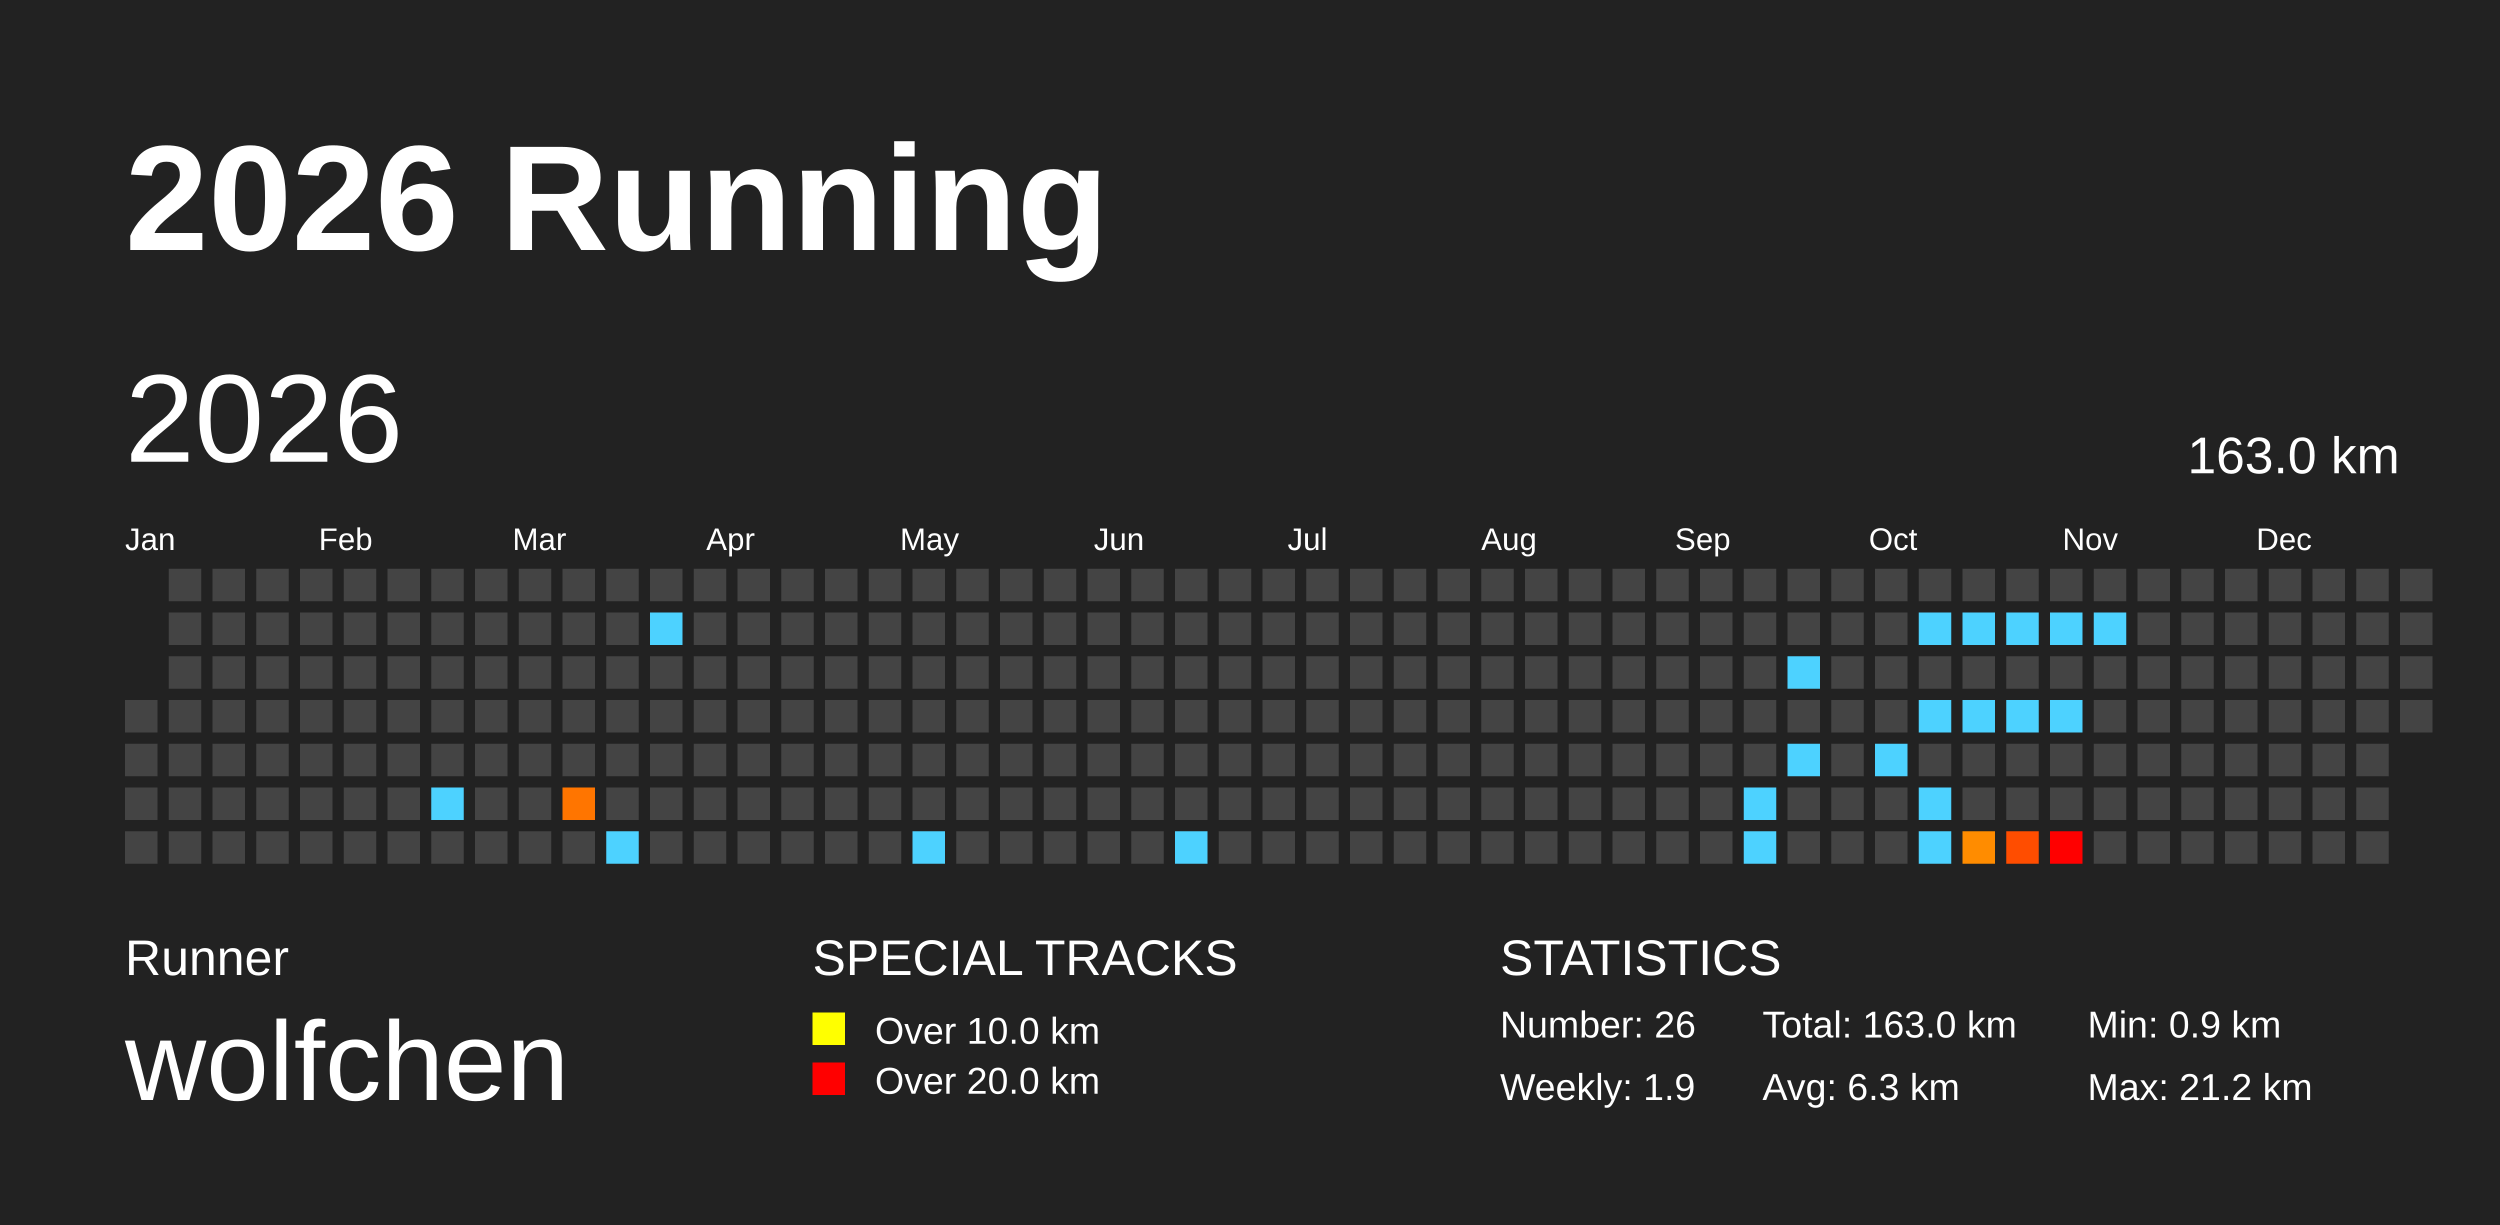
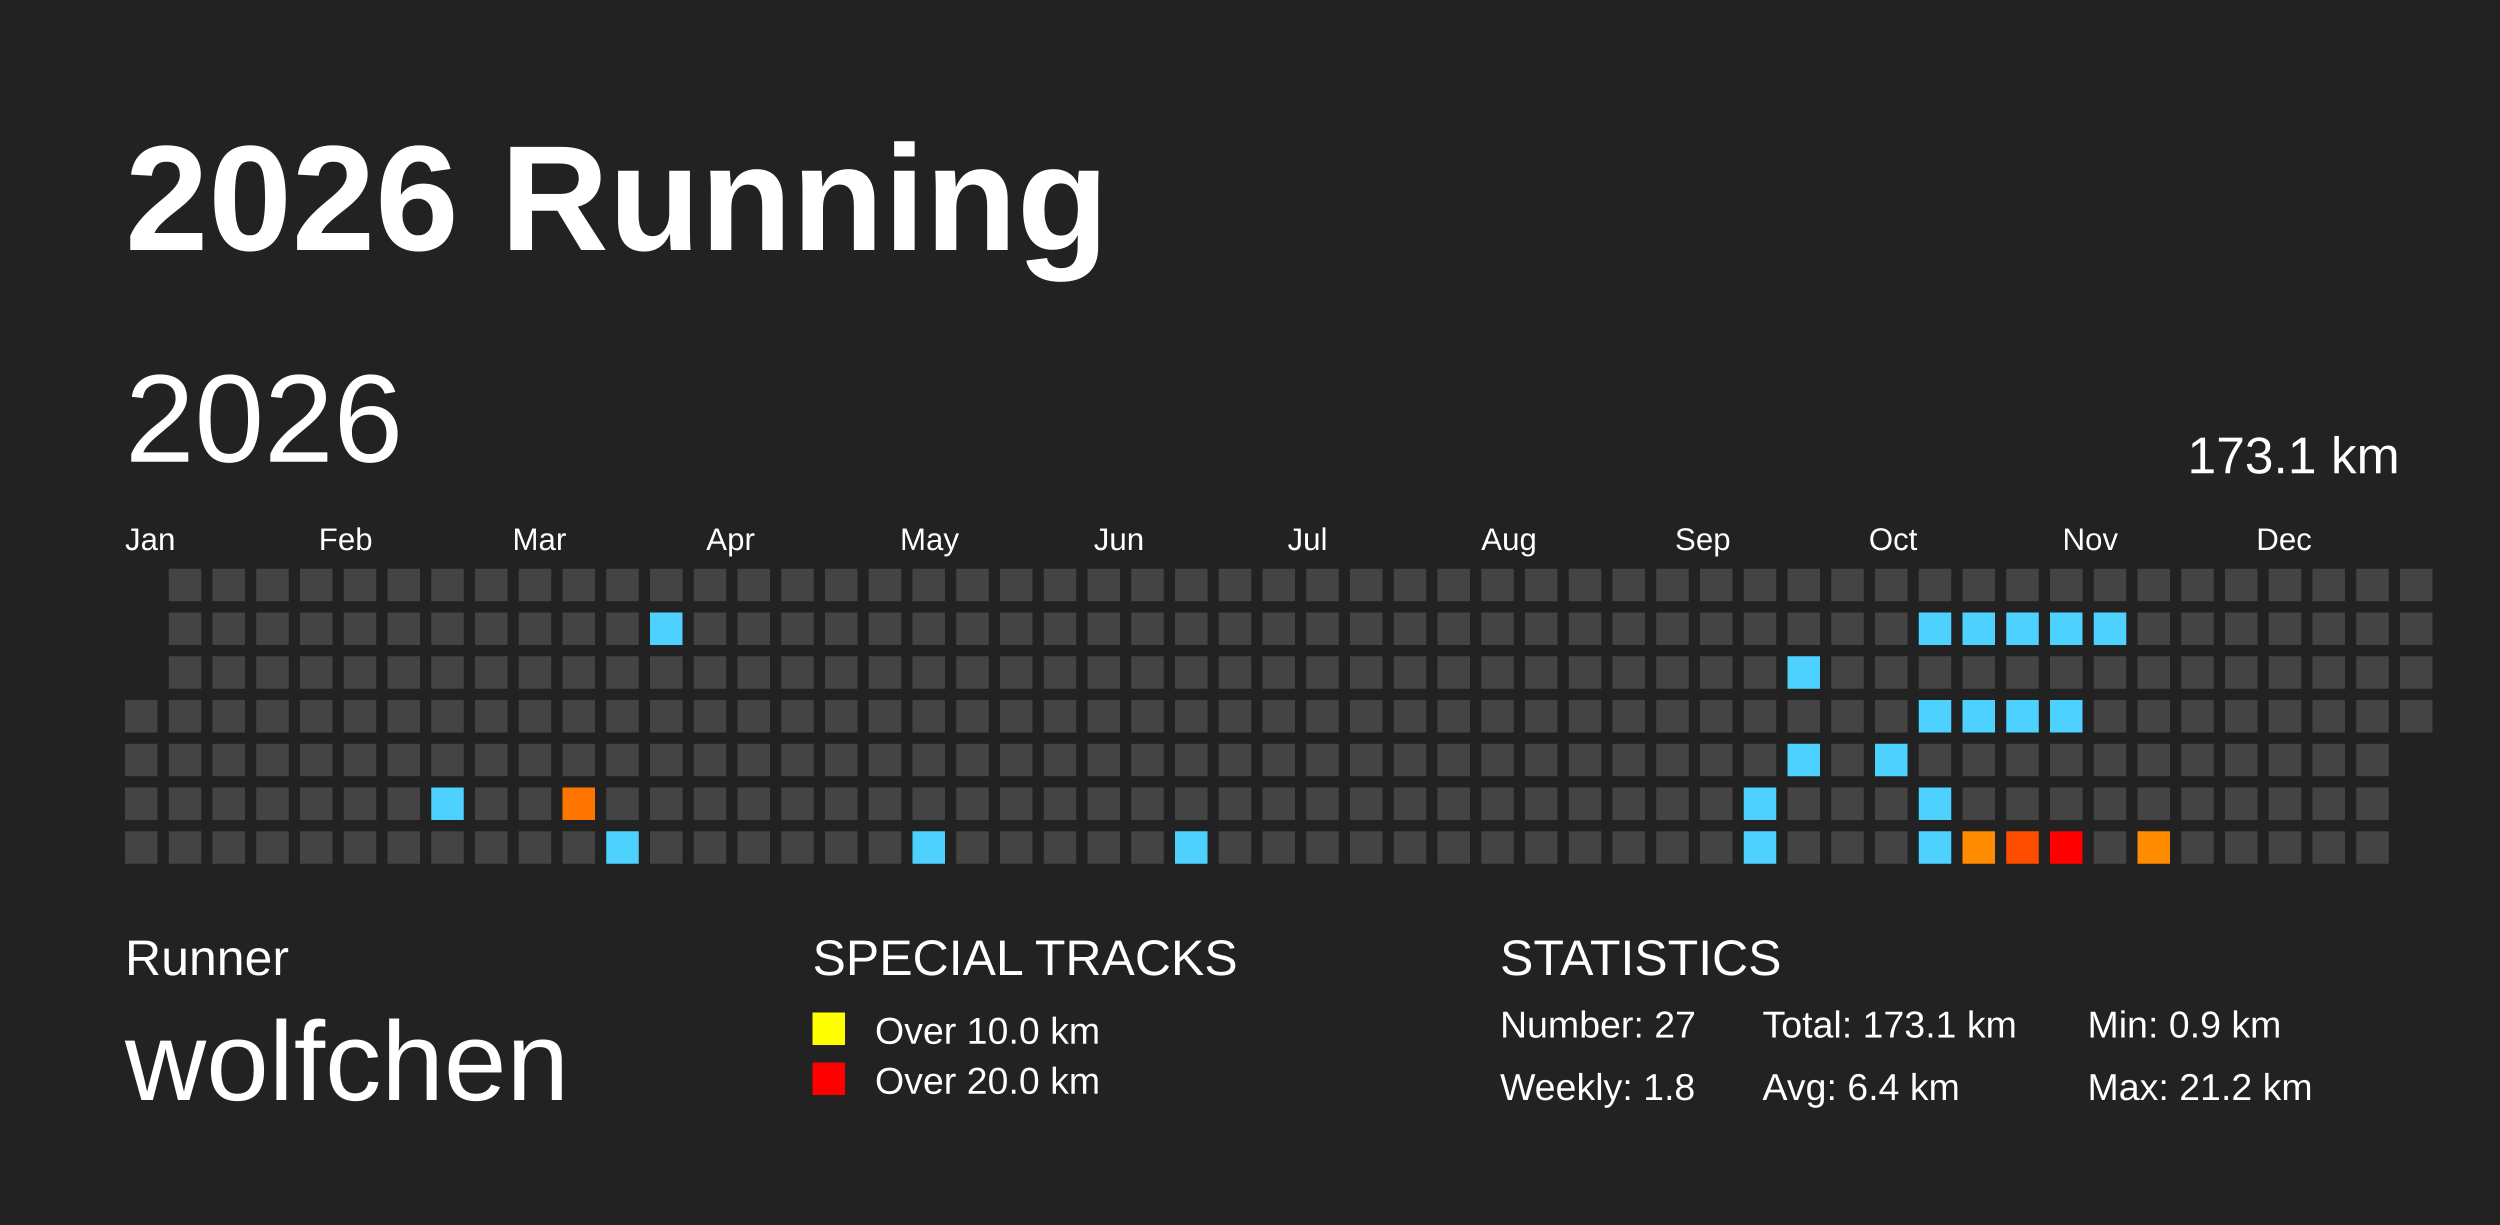
<svg xmlns="http://www.w3.org/2000/svg" baseProfile="full" height="98mm" version="1.1" viewBox="0,0,200,98" width="200mm">
  <defs />
  <rect fill="#222222" height="98" width="200" x="0" y="0" />
  <text fill="#FFFFFF" style="font-size:12px; font-family:Arial; font-weight:bold;" x="10" y="20">2026 Running</text>
  <text fill="#FFFFFF" style="font-size:4px; font-family:Arial" x="10" y="78">Runner</text>
  <text fill="#FFFFFF" style="font-size:9px; font-family:Arial" x="10" y="88">wolfchen</text>
  <text fill="#FFFFFF" style="font-size:4px; font-family:Arial" x="65" y="78">SPECIAL TRACKS</text>
  <rect fill="yellow" height="2.6" width="2.6" x="65" y="81" />
  <text fill="#FFFFFF" style="font-size:3px; font-family:Arial" x="70" y="83.5">Over 10.0 km</text>
  <rect fill="red" height="2.6" width="2.6" x="65" y="85" />
  <text fill="#FFFFFF" style="font-size:3px; font-family:Arial" x="70" y="87.5">Over 20.0 km</text>
  <text fill="#FFFFFF" style="font-size:4px; font-family:Arial" x="120" y="78">STATISTICS</text>
-   <text fill="#FFFFFF" style="font-size:3px; font-family:Arial" x="120" y="83">Number: 26</text>
-   <text fill="#FFFFFF" style="font-size:3px; font-family:Arial" x="120" y="88">Weekly: 1.9</text>
-   <text fill="#FFFFFF" style="font-size:3px; font-family:Arial" x="141" y="83">Total: 163.0 km</text>
-   <text fill="#FFFFFF" style="font-size:3px; font-family:Arial" x="141" y="88">Avg: 6.3 km</text>
+   <text fill="#FFFFFF" style="font-size:3px; font-family:Arial" x="120" y="83">Number: 27</text>
+   <text fill="#FFFFFF" style="font-size:3px; font-family:Arial" x="120" y="88">Weekly: 1.8</text>
+   <text fill="#FFFFFF" style="font-size:3px; font-family:Arial" x="141" y="83">Total: 173.1 km</text>
+   <text fill="#FFFFFF" style="font-size:3px; font-family:Arial" x="141" y="88">Avg: 6.4 km</text>
  <text fill="#FFFFFF" style="font-size:3px; font-family:Arial" x="167" y="83">Min: 0.9 km</text>
  <text fill="#FFFFFF" style="font-size:3px; font-family:Arial" x="167" y="88">Max: 21.2 km</text>
  <text dominant-baseline="hanging" fill="#FFFFFF" style="font-size:10.0px; font-family:Arial;" x="10" y="30">2026</text>
-   <text dominant-baseline="hanging" fill="#FFFFFF" style="font-size:4.125px; font-family:Arial;" x="175" y="35">163.0 km</text>
+   <text dominant-baseline="hanging" fill="#FFFFFF" style="font-size:4.125px; font-family:Arial;" x="175" y="35">173.1 km</text>
  <text fill="#FFFFFF" style="font-size:2.5px; font-family:Arial" x="10.0" y="44">Jan</text>
  <text fill="#FFFFFF" style="font-size:2.5px; font-family:Arial" x="25.5" y="44">Feb</text>
  <text fill="#FFFFFF" style="font-size:2.5px; font-family:Arial" x="41.0" y="44">Mar</text>
  <text fill="#FFFFFF" style="font-size:2.5px; font-family:Arial" x="56.5" y="44">Apr</text>
  <text fill="#FFFFFF" style="font-size:2.5px; font-family:Arial" x="72.0" y="44">May</text>
  <text fill="#FFFFFF" style="font-size:2.5px; font-family:Arial" x="87.5" y="44">Jun</text>
  <text fill="#FFFFFF" style="font-size:2.5px; font-family:Arial" x="103.0" y="44">Jul</text>
  <text fill="#FFFFFF" style="font-size:2.5px; font-family:Arial" x="118.5" y="44">Aug</text>
  <text fill="#FFFFFF" style="font-size:2.5px; font-family:Arial" x="134.0" y="44">Sep</text>
  <text fill="#FFFFFF" style="font-size:2.5px; font-family:Arial" x="149.5" y="44">Oct</text>
  <text fill="#FFFFFF" style="font-size:2.5px; font-family:Arial" x="165.0" y="44">Nov</text>
  <text fill="#FFFFFF" style="font-size:2.5px; font-family:Arial" x="180.5" y="44">Dec</text>
  <rect fill="#444444" height="2.6" width="2.6" x="10.0" y="56.0" />
  <rect fill="#444444" height="2.6" width="2.6" x="10.0" y="59.5" />
  <rect fill="#444444" height="2.6" width="2.6" x="10.0" y="63.0" />
  <rect fill="#444444" height="2.6" width="2.6" x="10.0" y="66.5" />
  <rect fill="#444444" height="2.6" width="2.6" x="13.5" y="45.5" />
  <rect fill="#444444" height="2.6" width="2.6" x="13.5" y="49.0" />
  <rect fill="#444444" height="2.6" width="2.6" x="13.5" y="52.5" />
  <rect fill="#444444" height="2.6" width="2.6" x="13.5" y="56.0" />
  <rect fill="#444444" height="2.6" width="2.6" x="13.5" y="59.5" />
  <rect fill="#444444" height="2.6" width="2.6" x="13.5" y="63.0" />
  <rect fill="#444444" height="2.6" width="2.6" x="13.5" y="66.5" />
  <rect fill="#444444" height="2.6" width="2.6" x="17.0" y="45.5" />
  <rect fill="#444444" height="2.6" width="2.6" x="17.0" y="49.0" />
  <rect fill="#444444" height="2.6" width="2.6" x="17.0" y="52.5" />
  <rect fill="#444444" height="2.6" width="2.6" x="17.0" y="56.0" />
  <rect fill="#444444" height="2.6" width="2.6" x="17.0" y="59.5" />
  <rect fill="#444444" height="2.6" width="2.6" x="17.0" y="63.0" />
  <rect fill="#444444" height="2.6" width="2.6" x="17.0" y="66.5" />
  <rect fill="#444444" height="2.6" width="2.6" x="20.5" y="45.5" />
  <rect fill="#444444" height="2.6" width="2.6" x="20.5" y="49.0" />
  <rect fill="#444444" height="2.6" width="2.6" x="20.5" y="52.5" />
  <rect fill="#444444" height="2.6" width="2.6" x="20.5" y="56.0" />
  <rect fill="#444444" height="2.6" width="2.6" x="20.5" y="59.5" />
  <rect fill="#444444" height="2.6" width="2.6" x="20.5" y="63.0" />
  <rect fill="#444444" height="2.6" width="2.6" x="20.5" y="66.5" />
  <rect fill="#444444" height="2.6" width="2.6" x="24.0" y="45.5" />
  <rect fill="#444444" height="2.6" width="2.6" x="24.0" y="49.0" />
  <rect fill="#444444" height="2.6" width="2.6" x="24.0" y="52.5" />
  <rect fill="#444444" height="2.6" width="2.6" x="24.0" y="56.0" />
  <rect fill="#444444" height="2.6" width="2.6" x="24.0" y="59.5" />
  <rect fill="#444444" height="2.6" width="2.6" x="24.0" y="63.0" />
  <rect fill="#444444" height="2.6" width="2.6" x="24.0" y="66.5" />
  <rect fill="#444444" height="2.6" width="2.6" x="27.5" y="45.5" />
  <rect fill="#444444" height="2.6" width="2.6" x="27.5" y="49.0" />
  <rect fill="#444444" height="2.6" width="2.6" x="27.5" y="52.5" />
  <rect fill="#444444" height="2.6" width="2.6" x="27.5" y="56.0" />
  <rect fill="#444444" height="2.6" width="2.6" x="27.5" y="59.5" />
  <rect fill="#444444" height="2.6" width="2.6" x="27.5" y="63.0" />
  <rect fill="#444444" height="2.6" width="2.6" x="27.5" y="66.5" />
  <rect fill="#444444" height="2.6" width="2.6" x="31.0" y="45.5" />
  <rect fill="#444444" height="2.6" width="2.6" x="31.0" y="49.0" />
  <rect fill="#444444" height="2.6" width="2.6" x="31.0" y="52.5" />
  <rect fill="#444444" height="2.6" width="2.6" x="31.0" y="56.0" />
  <rect fill="#444444" height="2.6" width="2.6" x="31.0" y="59.5" />
  <rect fill="#444444" height="2.6" width="2.6" x="31.0" y="63.0" />
  <rect fill="#444444" height="2.6" width="2.6" x="31.0" y="66.5" />
  <rect fill="#444444" height="2.6" width="2.6" x="34.5" y="45.5" />
  <rect fill="#444444" height="2.6" width="2.6" x="34.5" y="49.0" />
  <rect fill="#444444" height="2.6" width="2.6" x="34.5" y="52.5" />
  <rect fill="#444444" height="2.6" width="2.6" x="34.5" y="56.0" />
  <rect fill="#444444" height="2.6" width="2.6" x="34.5" y="59.5" />
  <rect fill="#4dd2ff" height="2.6" width="2.6" x="34.5" y="63.0" />
  <rect fill="#444444" height="2.6" width="2.6" x="34.5" y="66.5" />
  <rect fill="#444444" height="2.6" width="2.6" x="38.0" y="45.5" />
  <rect fill="#444444" height="2.6" width="2.6" x="38.0" y="49.0" />
  <rect fill="#444444" height="2.6" width="2.6" x="38.0" y="52.5" />
  <rect fill="#444444" height="2.6" width="2.6" x="38.0" y="56.0" />
  <rect fill="#444444" height="2.6" width="2.6" x="38.0" y="59.5" />
  <rect fill="#444444" height="2.6" width="2.6" x="38.0" y="63.0" />
  <rect fill="#444444" height="2.6" width="2.6" x="38.0" y="66.5" />
  <rect fill="#444444" height="2.6" width="2.6" x="41.5" y="45.5" />
  <rect fill="#444444" height="2.6" width="2.6" x="41.5" y="49.0" />
  <rect fill="#444444" height="2.6" width="2.6" x="41.5" y="52.5" />
  <rect fill="#444444" height="2.6" width="2.6" x="41.5" y="56.0" />
  <rect fill="#444444" height="2.6" width="2.6" x="41.5" y="59.5" />
  <rect fill="#444444" height="2.6" width="2.6" x="41.5" y="63.0" />
  <rect fill="#444444" height="2.6" width="2.6" x="41.5" y="66.5" />
  <rect fill="#444444" height="2.6" width="2.6" x="45.0" y="45.5" />
  <rect fill="#444444" height="2.6" width="2.6" x="45.0" y="49.0" />
  <rect fill="#444444" height="2.6" width="2.6" x="45.0" y="52.5" />
  <rect fill="#444444" height="2.6" width="2.6" x="45.0" y="56.0" />
  <rect fill="#444444" height="2.6" width="2.6" x="45.0" y="59.5" />
  <rect fill="#ff7500" height="2.6" width="2.6" x="45.0" y="63.0" />
  <rect fill="#444444" height="2.6" width="2.6" x="45.0" y="66.5" />
  <rect fill="#444444" height="2.6" width="2.6" x="48.5" y="45.5" />
  <rect fill="#444444" height="2.6" width="2.6" x="48.5" y="49.0" />
  <rect fill="#444444" height="2.6" width="2.6" x="48.5" y="52.5" />
  <rect fill="#444444" height="2.6" width="2.6" x="48.5" y="56.0" />
  <rect fill="#444444" height="2.6" width="2.6" x="48.5" y="59.5" />
  <rect fill="#444444" height="2.6" width="2.6" x="48.5" y="63.0" />
  <rect fill="#4dd2ff" height="2.6" width="2.6" x="48.5" y="66.5" />
  <rect fill="#444444" height="2.6" width="2.6" x="52.0" y="45.5" />
  <rect fill="#4dd2ff" height="2.6" width="2.6" x="52.0" y="49.0" />
  <rect fill="#444444" height="2.6" width="2.6" x="52.0" y="52.5" />
  <rect fill="#444444" height="2.6" width="2.6" x="52.0" y="56.0" />
  <rect fill="#444444" height="2.6" width="2.6" x="52.0" y="59.5" />
  <rect fill="#444444" height="2.6" width="2.6" x="52.0" y="63.0" />
  <rect fill="#444444" height="2.6" width="2.6" x="52.0" y="66.5" />
  <rect fill="#444444" height="2.6" width="2.6" x="55.5" y="45.5" />
  <rect fill="#444444" height="2.6" width="2.6" x="55.5" y="49.0" />
  <rect fill="#444444" height="2.6" width="2.6" x="55.5" y="52.5" />
  <rect fill="#444444" height="2.6" width="2.6" x="55.5" y="56.0" />
  <rect fill="#444444" height="2.6" width="2.6" x="55.5" y="59.5" />
  <rect fill="#444444" height="2.6" width="2.6" x="55.5" y="63.0" />
  <rect fill="#444444" height="2.6" width="2.6" x="55.5" y="66.5" />
  <rect fill="#444444" height="2.6" width="2.6" x="59.0" y="45.5" />
  <rect fill="#444444" height="2.6" width="2.6" x="59.0" y="49.0" />
  <rect fill="#444444" height="2.6" width="2.6" x="59.0" y="52.5" />
  <rect fill="#444444" height="2.6" width="2.6" x="59.0" y="56.0" />
  <rect fill="#444444" height="2.6" width="2.6" x="59.0" y="59.5" />
  <rect fill="#444444" height="2.6" width="2.6" x="59.0" y="63.0" />
  <rect fill="#444444" height="2.6" width="2.6" x="59.0" y="66.5" />
  <rect fill="#444444" height="2.6" width="2.6" x="62.5" y="45.5" />
  <rect fill="#444444" height="2.6" width="2.6" x="62.5" y="49.0" />
  <rect fill="#444444" height="2.6" width="2.6" x="62.5" y="52.5" />
  <rect fill="#444444" height="2.6" width="2.6" x="62.5" y="56.0" />
  <rect fill="#444444" height="2.6" width="2.6" x="62.5" y="59.5" />
  <rect fill="#444444" height="2.6" width="2.6" x="62.5" y="63.0" />
  <rect fill="#444444" height="2.6" width="2.6" x="62.5" y="66.5" />
  <rect fill="#444444" height="2.6" width="2.6" x="66.0" y="45.5" />
  <rect fill="#444444" height="2.6" width="2.6" x="66.0" y="49.0" />
  <rect fill="#444444" height="2.6" width="2.6" x="66.0" y="52.5" />
  <rect fill="#444444" height="2.6" width="2.6" x="66.0" y="56.0" />
  <rect fill="#444444" height="2.6" width="2.6" x="66.0" y="59.5" />
  <rect fill="#444444" height="2.6" width="2.6" x="66.0" y="63.0" />
  <rect fill="#444444" height="2.6" width="2.6" x="66.0" y="66.5" />
  <rect fill="#444444" height="2.6" width="2.6" x="69.5" y="45.5" />
  <rect fill="#444444" height="2.6" width="2.6" x="69.5" y="49.0" />
  <rect fill="#444444" height="2.6" width="2.6" x="69.5" y="52.5" />
  <rect fill="#444444" height="2.6" width="2.6" x="69.5" y="56.0" />
  <rect fill="#444444" height="2.6" width="2.6" x="69.5" y="59.5" />
  <rect fill="#444444" height="2.6" width="2.6" x="69.5" y="63.0" />
  <rect fill="#444444" height="2.6" width="2.6" x="69.5" y="66.5" />
  <rect fill="#444444" height="2.6" width="2.6" x="73.0" y="45.5" />
  <rect fill="#444444" height="2.6" width="2.6" x="73.0" y="49.0" />
  <rect fill="#444444" height="2.6" width="2.6" x="73.0" y="52.5" />
  <rect fill="#444444" height="2.6" width="2.6" x="73.0" y="56.0" />
  <rect fill="#444444" height="2.6" width="2.6" x="73.0" y="59.5" />
  <rect fill="#444444" height="2.6" width="2.6" x="73.0" y="63.0" />
  <rect fill="#4dd2ff" height="2.6" width="2.6" x="73.0" y="66.5" />
  <rect fill="#444444" height="2.6" width="2.6" x="76.5" y="45.5" />
  <rect fill="#444444" height="2.6" width="2.6" x="76.5" y="49.0" />
  <rect fill="#444444" height="2.6" width="2.6" x="76.5" y="52.5" />
  <rect fill="#444444" height="2.6" width="2.6" x="76.5" y="56.0" />
  <rect fill="#444444" height="2.6" width="2.6" x="76.5" y="59.5" />
  <rect fill="#444444" height="2.6" width="2.6" x="76.5" y="63.0" />
  <rect fill="#444444" height="2.6" width="2.6" x="76.5" y="66.5" />
  <rect fill="#444444" height="2.6" width="2.6" x="80.0" y="45.5" />
  <rect fill="#444444" height="2.6" width="2.6" x="80.0" y="49.0" />
  <rect fill="#444444" height="2.6" width="2.6" x="80.0" y="52.5" />
  <rect fill="#444444" height="2.6" width="2.6" x="80.0" y="56.0" />
  <rect fill="#444444" height="2.6" width="2.6" x="80.0" y="59.5" />
  <rect fill="#444444" height="2.6" width="2.6" x="80.0" y="63.0" />
  <rect fill="#444444" height="2.6" width="2.6" x="80.0" y="66.5" />
  <rect fill="#444444" height="2.6" width="2.6" x="83.5" y="45.5" />
  <rect fill="#444444" height="2.6" width="2.6" x="83.5" y="49.0" />
  <rect fill="#444444" height="2.6" width="2.6" x="83.5" y="52.5" />
  <rect fill="#444444" height="2.6" width="2.6" x="83.5" y="56.0" />
  <rect fill="#444444" height="2.6" width="2.6" x="83.5" y="59.5" />
  <rect fill="#444444" height="2.6" width="2.6" x="83.5" y="63.0" />
  <rect fill="#444444" height="2.6" width="2.6" x="83.5" y="66.5" />
  <rect fill="#444444" height="2.6" width="2.6" x="87.0" y="45.5" />
  <rect fill="#444444" height="2.6" width="2.6" x="87.0" y="49.0" />
  <rect fill="#444444" height="2.6" width="2.6" x="87.0" y="52.5" />
  <rect fill="#444444" height="2.6" width="2.6" x="87.0" y="56.0" />
  <rect fill="#444444" height="2.6" width="2.6" x="87.0" y="59.5" />
  <rect fill="#444444" height="2.6" width="2.6" x="87.0" y="63.0" />
  <rect fill="#444444" height="2.6" width="2.6" x="87.0" y="66.5" />
  <rect fill="#444444" height="2.6" width="2.6" x="90.5" y="45.5" />
  <rect fill="#444444" height="2.6" width="2.6" x="90.5" y="49.0" />
  <rect fill="#444444" height="2.6" width="2.6" x="90.5" y="52.5" />
  <rect fill="#444444" height="2.6" width="2.6" x="90.5" y="56.0" />
  <rect fill="#444444" height="2.6" width="2.6" x="90.5" y="59.5" />
  <rect fill="#444444" height="2.6" width="2.6" x="90.5" y="63.0" />
  <rect fill="#444444" height="2.6" width="2.6" x="90.5" y="66.5" />
  <rect fill="#444444" height="2.6" width="2.6" x="94.0" y="45.5" />
  <rect fill="#444444" height="2.6" width="2.6" x="94.0" y="49.0" />
  <rect fill="#444444" height="2.6" width="2.6" x="94.0" y="52.5" />
  <rect fill="#444444" height="2.6" width="2.6" x="94.0" y="56.0" />
  <rect fill="#444444" height="2.6" width="2.6" x="94.0" y="59.5" />
  <rect fill="#444444" height="2.6" width="2.6" x="94.0" y="63.0" />
  <rect fill="#4dd2ff" height="2.6" width="2.6" x="94.0" y="66.5" />
  <rect fill="#444444" height="2.6" width="2.6" x="97.5" y="45.5" />
  <rect fill="#444444" height="2.6" width="2.6" x="97.5" y="49.0" />
  <rect fill="#444444" height="2.6" width="2.6" x="97.5" y="52.5" />
  <rect fill="#444444" height="2.6" width="2.6" x="97.5" y="56.0" />
  <rect fill="#444444" height="2.6" width="2.6" x="97.5" y="59.5" />
  <rect fill="#444444" height="2.6" width="2.6" x="97.5" y="63.0" />
  <rect fill="#444444" height="2.6" width="2.6" x="97.5" y="66.5" />
  <rect fill="#444444" height="2.6" width="2.6" x="101.0" y="45.5" />
  <rect fill="#444444" height="2.6" width="2.6" x="101.0" y="49.0" />
  <rect fill="#444444" height="2.6" width="2.6" x="101.0" y="52.5" />
  <rect fill="#444444" height="2.6" width="2.6" x="101.0" y="56.0" />
  <rect fill="#444444" height="2.6" width="2.6" x="101.0" y="59.5" />
  <rect fill="#444444" height="2.6" width="2.6" x="101.0" y="63.0" />
  <rect fill="#444444" height="2.6" width="2.6" x="101.0" y="66.5" />
  <rect fill="#444444" height="2.6" width="2.6" x="104.5" y="45.5" />
  <rect fill="#444444" height="2.6" width="2.6" x="104.5" y="49.0" />
  <rect fill="#444444" height="2.6" width="2.6" x="104.5" y="52.5" />
  <rect fill="#444444" height="2.6" width="2.6" x="104.5" y="56.0" />
  <rect fill="#444444" height="2.6" width="2.6" x="104.5" y="59.5" />
  <rect fill="#444444" height="2.6" width="2.6" x="104.5" y="63.0" />
  <rect fill="#444444" height="2.6" width="2.6" x="104.5" y="66.5" />
  <rect fill="#444444" height="2.6" width="2.6" x="108.0" y="45.5" />
  <rect fill="#444444" height="2.6" width="2.6" x="108.0" y="49.0" />
  <rect fill="#444444" height="2.6" width="2.6" x="108.0" y="52.5" />
  <rect fill="#444444" height="2.6" width="2.6" x="108.0" y="56.0" />
  <rect fill="#444444" height="2.6" width="2.6" x="108.0" y="59.5" />
  <rect fill="#444444" height="2.6" width="2.6" x="108.0" y="63.0" />
  <rect fill="#444444" height="2.6" width="2.6" x="108.0" y="66.5" />
  <rect fill="#444444" height="2.6" width="2.6" x="111.5" y="45.5" />
  <rect fill="#444444" height="2.6" width="2.6" x="111.5" y="49.0" />
  <rect fill="#444444" height="2.6" width="2.6" x="111.5" y="52.5" />
  <rect fill="#444444" height="2.6" width="2.6" x="111.5" y="56.0" />
  <rect fill="#444444" height="2.6" width="2.6" x="111.5" y="59.5" />
  <rect fill="#444444" height="2.6" width="2.6" x="111.5" y="63.0" />
  <rect fill="#444444" height="2.6" width="2.6" x="111.5" y="66.5" />
  <rect fill="#444444" height="2.6" width="2.6" x="115.0" y="45.5" />
  <rect fill="#444444" height="2.6" width="2.6" x="115.0" y="49.0" />
  <rect fill="#444444" height="2.6" width="2.6" x="115.0" y="52.5" />
  <rect fill="#444444" height="2.6" width="2.6" x="115.0" y="56.0" />
  <rect fill="#444444" height="2.6" width="2.6" x="115.0" y="59.5" />
  <rect fill="#444444" height="2.6" width="2.6" x="115.0" y="63.0" />
  <rect fill="#444444" height="2.6" width="2.6" x="115.0" y="66.5" />
  <rect fill="#444444" height="2.6" width="2.6" x="118.5" y="45.5" />
  <rect fill="#444444" height="2.6" width="2.6" x="118.5" y="49.0" />
  <rect fill="#444444" height="2.6" width="2.6" x="118.5" y="52.5" />
  <rect fill="#444444" height="2.6" width="2.6" x="118.5" y="56.0" />
  <rect fill="#444444" height="2.6" width="2.6" x="118.5" y="59.5" />
  <rect fill="#444444" height="2.6" width="2.6" x="118.5" y="63.0" />
  <rect fill="#444444" height="2.6" width="2.6" x="118.5" y="66.5" />
  <rect fill="#444444" height="2.6" width="2.6" x="122.0" y="45.5" />
  <rect fill="#444444" height="2.6" width="2.6" x="122.0" y="49.0" />
  <rect fill="#444444" height="2.6" width="2.6" x="122.0" y="52.5" />
  <rect fill="#444444" height="2.6" width="2.6" x="122.0" y="56.0" />
  <rect fill="#444444" height="2.6" width="2.6" x="122.0" y="59.5" />
  <rect fill="#444444" height="2.6" width="2.6" x="122.0" y="63.0" />
  <rect fill="#444444" height="2.6" width="2.6" x="122.0" y="66.5" />
  <rect fill="#444444" height="2.6" width="2.6" x="125.5" y="45.5" />
  <rect fill="#444444" height="2.6" width="2.6" x="125.5" y="49.0" />
  <rect fill="#444444" height="2.6" width="2.6" x="125.5" y="52.5" />
  <rect fill="#444444" height="2.6" width="2.6" x="125.5" y="56.0" />
  <rect fill="#444444" height="2.6" width="2.6" x="125.5" y="59.5" />
  <rect fill="#444444" height="2.6" width="2.6" x="125.5" y="63.0" />
  <rect fill="#444444" height="2.6" width="2.6" x="125.5" y="66.5" />
  <rect fill="#444444" height="2.6" width="2.6" x="129.0" y="45.5" />
  <rect fill="#444444" height="2.6" width="2.6" x="129.0" y="49.0" />
  <rect fill="#444444" height="2.6" width="2.6" x="129.0" y="52.5" />
  <rect fill="#444444" height="2.6" width="2.6" x="129.0" y="56.0" />
  <rect fill="#444444" height="2.6" width="2.6" x="129.0" y="59.5" />
  <rect fill="#444444" height="2.6" width="2.6" x="129.0" y="63.0" />
  <rect fill="#444444" height="2.6" width="2.6" x="129.0" y="66.5" />
  <rect fill="#444444" height="2.6" width="2.6" x="132.5" y="45.5" />
  <rect fill="#444444" height="2.6" width="2.6" x="132.5" y="49.0" />
  <rect fill="#444444" height="2.6" width="2.6" x="132.5" y="52.5" />
  <rect fill="#444444" height="2.6" width="2.6" x="132.5" y="56.0" />
  <rect fill="#444444" height="2.6" width="2.6" x="132.5" y="59.5" />
  <rect fill="#444444" height="2.6" width="2.6" x="132.5" y="63.0" />
  <rect fill="#444444" height="2.6" width="2.6" x="132.5" y="66.5" />
  <rect fill="#444444" height="2.6" width="2.6" x="136.0" y="45.5" />
  <rect fill="#444444" height="2.6" width="2.6" x="136.0" y="49.0" />
  <rect fill="#444444" height="2.6" width="2.6" x="136.0" y="52.5" />
  <rect fill="#444444" height="2.6" width="2.6" x="136.0" y="56.0" />
  <rect fill="#444444" height="2.6" width="2.6" x="136.0" y="59.5" />
  <rect fill="#444444" height="2.6" width="2.6" x="136.0" y="63.0" />
  <rect fill="#444444" height="2.6" width="2.6" x="136.0" y="66.5" />
  <rect fill="#444444" height="2.6" width="2.6" x="139.5" y="45.5" />
  <rect fill="#444444" height="2.6" width="2.6" x="139.5" y="49.0" />
  <rect fill="#444444" height="2.6" width="2.6" x="139.5" y="52.5" />
  <rect fill="#444444" height="2.6" width="2.6" x="139.5" y="56.0" />
  <rect fill="#444444" height="2.6" width="2.6" x="139.5" y="59.5" />
  <rect fill="#4dd2ff" height="2.6" width="2.6" x="139.5" y="63.0" />
  <rect fill="#4dd2ff" height="2.6" width="2.6" x="139.5" y="66.5" />
  <rect fill="#444444" height="2.6" width="2.6" x="143.0" y="45.5" />
  <rect fill="#444444" height="2.6" width="2.6" x="143.0" y="49.0" />
  <rect fill="#4dd2ff" height="2.6" width="2.6" x="143.0" y="52.5" />
  <rect fill="#444444" height="2.6" width="2.6" x="143.0" y="56.0" />
  <rect fill="#4dd2ff" height="2.6" width="2.6" x="143.0" y="59.5" />
  <rect fill="#444444" height="2.6" width="2.6" x="143.0" y="63.0" />
  <rect fill="#444444" height="2.6" width="2.6" x="143.0" y="66.5" />
  <rect fill="#444444" height="2.6" width="2.6" x="146.5" y="45.5" />
  <rect fill="#444444" height="2.6" width="2.6" x="146.5" y="49.0" />
  <rect fill="#444444" height="2.6" width="2.6" x="146.5" y="52.5" />
  <rect fill="#444444" height="2.6" width="2.6" x="146.5" y="56.0" />
  <rect fill="#444444" height="2.6" width="2.6" x="146.5" y="59.5" />
  <rect fill="#444444" height="2.6" width="2.6" x="146.5" y="63.0" />
  <rect fill="#444444" height="2.6" width="2.6" x="146.5" y="66.5" />
  <rect fill="#444444" height="2.6" width="2.6" x="150.0" y="45.5" />
  <rect fill="#444444" height="2.6" width="2.6" x="150.0" y="49.0" />
  <rect fill="#444444" height="2.6" width="2.6" x="150.0" y="52.5" />
  <rect fill="#444444" height="2.6" width="2.6" x="150.0" y="56.0" />
  <rect fill="#4dd2ff" height="2.6" width="2.6" x="150.0" y="59.5" />
  <rect fill="#444444" height="2.6" width="2.6" x="150.0" y="63.0" />
  <rect fill="#444444" height="2.6" width="2.6" x="150.0" y="66.5" />
  <rect fill="#444444" height="2.6" width="2.6" x="153.5" y="45.5" />
  <rect fill="#4dd2ff" height="2.6" width="2.6" x="153.5" y="49.0" />
  <rect fill="#444444" height="2.6" width="2.6" x="153.5" y="52.5" />
  <rect fill="#4dd2ff" height="2.6" width="2.6" x="153.5" y="56.0" />
  <rect fill="#444444" height="2.6" width="2.6" x="153.5" y="59.5" />
  <rect fill="#4dd2ff" height="2.6" width="2.6" x="153.5" y="63.0" />
  <rect fill="#4dd2ff" height="2.6" width="2.6" x="153.5" y="66.5" />
  <rect fill="#444444" height="2.6" width="2.6" x="157.0" y="45.5" />
  <rect fill="#4dd2ff" height="2.6" width="2.6" x="157.0" y="49.0" />
  <rect fill="#444444" height="2.6" width="2.6" x="157.0" y="52.5" />
  <rect fill="#4dd2ff" height="2.6" width="2.6" x="157.0" y="56.0" />
  <rect fill="#444444" height="2.6" width="2.6" x="157.0" y="59.5" />
  <rect fill="#444444" height="2.6" width="2.6" x="157.0" y="63.0" />
  <rect fill="#ff8c00" height="2.6" width="2.6" x="157.0" y="66.5" />
  <rect fill="#444444" height="2.6" width="2.6" x="160.5" y="45.5" />
  <rect fill="#4dd2ff" height="2.6" width="2.6" x="160.5" y="49.0" />
  <rect fill="#444444" height="2.6" width="2.6" x="160.5" y="52.5" />
  <rect fill="#4dd2ff" height="2.6" width="2.6" x="160.5" y="56.0" />
  <rect fill="#444444" height="2.6" width="2.6" x="160.5" y="59.5" />
  <rect fill="#444444" height="2.6" width="2.6" x="160.5" y="63.0" />
  <rect fill="#ff4d00" height="2.6" width="2.6" x="160.5" y="66.5" />
  <rect fill="#444444" height="2.6" width="2.6" x="164.0" y="45.5" />
  <rect fill="#4dd2ff" height="2.6" width="2.6" x="164.0" y="49.0" />
  <rect fill="#444444" height="2.6" width="2.6" x="164.0" y="52.5" />
  <rect fill="#4dd2ff" height="2.6" width="2.6" x="164.0" y="56.0" />
  <rect fill="#444444" height="2.6" width="2.6" x="164.0" y="59.5" />
  <rect fill="#444444" height="2.6" width="2.6" x="164.0" y="63.0" />
  <rect fill="red" height="2.6" width="2.6" x="164.0" y="66.5" />
  <rect fill="#444444" height="2.6" width="2.6" x="167.5" y="45.5" />
  <rect fill="#4dd2ff" height="2.6" width="2.6" x="167.5" y="49.0" />
  <rect fill="#444444" height="2.6" width="2.6" x="167.5" y="52.5" />
  <rect fill="#444444" height="2.6" width="2.6" x="167.5" y="56.0" />
  <rect fill="#444444" height="2.6" width="2.6" x="167.5" y="59.5" />
  <rect fill="#444444" height="2.6" width="2.6" x="167.5" y="63.0" />
  <rect fill="#444444" height="2.6" width="2.6" x="167.5" y="66.5" />
  <rect fill="#444444" height="2.6" width="2.6" x="171.0" y="45.5" />
  <rect fill="#444444" height="2.6" width="2.6" x="171.0" y="49.0" />
  <rect fill="#444444" height="2.6" width="2.6" x="171.0" y="52.5" />
  <rect fill="#444444" height="2.6" width="2.6" x="171.0" y="56.0" />
  <rect fill="#444444" height="2.6" width="2.6" x="171.0" y="59.5" />
  <rect fill="#444444" height="2.6" width="2.6" x="171.0" y="63.0" />
-   <rect fill="#444444" height="2.6" width="2.6" x="171.0" y="66.5" />
+   <rect fill="#ff8b00" height="2.6" width="2.6" x="171.0" y="66.5" />
  <rect fill="#444444" height="2.6" width="2.6" x="174.5" y="45.5" />
  <rect fill="#444444" height="2.6" width="2.6" x="174.5" y="49.0" />
  <rect fill="#444444" height="2.6" width="2.6" x="174.5" y="52.5" />
  <rect fill="#444444" height="2.6" width="2.6" x="174.5" y="56.0" />
  <rect fill="#444444" height="2.6" width="2.6" x="174.5" y="59.5" />
  <rect fill="#444444" height="2.6" width="2.6" x="174.5" y="63.0" />
  <rect fill="#444444" height="2.6" width="2.6" x="174.5" y="66.5" />
  <rect fill="#444444" height="2.6" width="2.6" x="178.0" y="45.5" />
  <rect fill="#444444" height="2.6" width="2.6" x="178.0" y="49.0" />
  <rect fill="#444444" height="2.6" width="2.6" x="178.0" y="52.5" />
  <rect fill="#444444" height="2.6" width="2.6" x="178.0" y="56.0" />
  <rect fill="#444444" height="2.6" width="2.6" x="178.0" y="59.5" />
  <rect fill="#444444" height="2.6" width="2.6" x="178.0" y="63.0" />
  <rect fill="#444444" height="2.6" width="2.6" x="178.0" y="66.5" />
  <rect fill="#444444" height="2.6" width="2.6" x="181.5" y="45.5" />
  <rect fill="#444444" height="2.6" width="2.6" x="181.5" y="49.0" />
  <rect fill="#444444" height="2.6" width="2.6" x="181.5" y="52.5" />
  <rect fill="#444444" height="2.6" width="2.6" x="181.5" y="56.0" />
  <rect fill="#444444" height="2.6" width="2.6" x="181.5" y="59.5" />
  <rect fill="#444444" height="2.6" width="2.6" x="181.5" y="63.0" />
  <rect fill="#444444" height="2.6" width="2.6" x="181.5" y="66.5" />
  <rect fill="#444444" height="2.6" width="2.6" x="185.0" y="45.5" />
  <rect fill="#444444" height="2.6" width="2.6" x="185.0" y="49.0" />
  <rect fill="#444444" height="2.6" width="2.6" x="185.0" y="52.5" />
  <rect fill="#444444" height="2.6" width="2.6" x="185.0" y="56.0" />
  <rect fill="#444444" height="2.6" width="2.6" x="185.0" y="59.5" />
  <rect fill="#444444" height="2.6" width="2.6" x="185.0" y="63.0" />
  <rect fill="#444444" height="2.6" width="2.6" x="185.0" y="66.5" />
  <rect fill="#444444" height="2.6" width="2.6" x="188.5" y="45.5" />
  <rect fill="#444444" height="2.6" width="2.6" x="188.5" y="49.0" />
  <rect fill="#444444" height="2.6" width="2.6" x="188.5" y="52.5" />
  <rect fill="#444444" height="2.6" width="2.6" x="188.5" y="56.0" />
  <rect fill="#444444" height="2.6" width="2.6" x="188.5" y="59.5" />
  <rect fill="#444444" height="2.6" width="2.6" x="188.5" y="63.0" />
  <rect fill="#444444" height="2.6" width="2.6" x="188.5" y="66.5" />
  <rect fill="#444444" height="2.6" width="2.6" x="192.0" y="45.5" />
  <rect fill="#444444" height="2.6" width="2.6" x="192.0" y="49.0" />
  <rect fill="#444444" height="2.6" width="2.6" x="192.0" y="52.5" />
  <rect fill="#444444" height="2.6" width="2.6" x="192.0" y="56.0" />
</svg>
